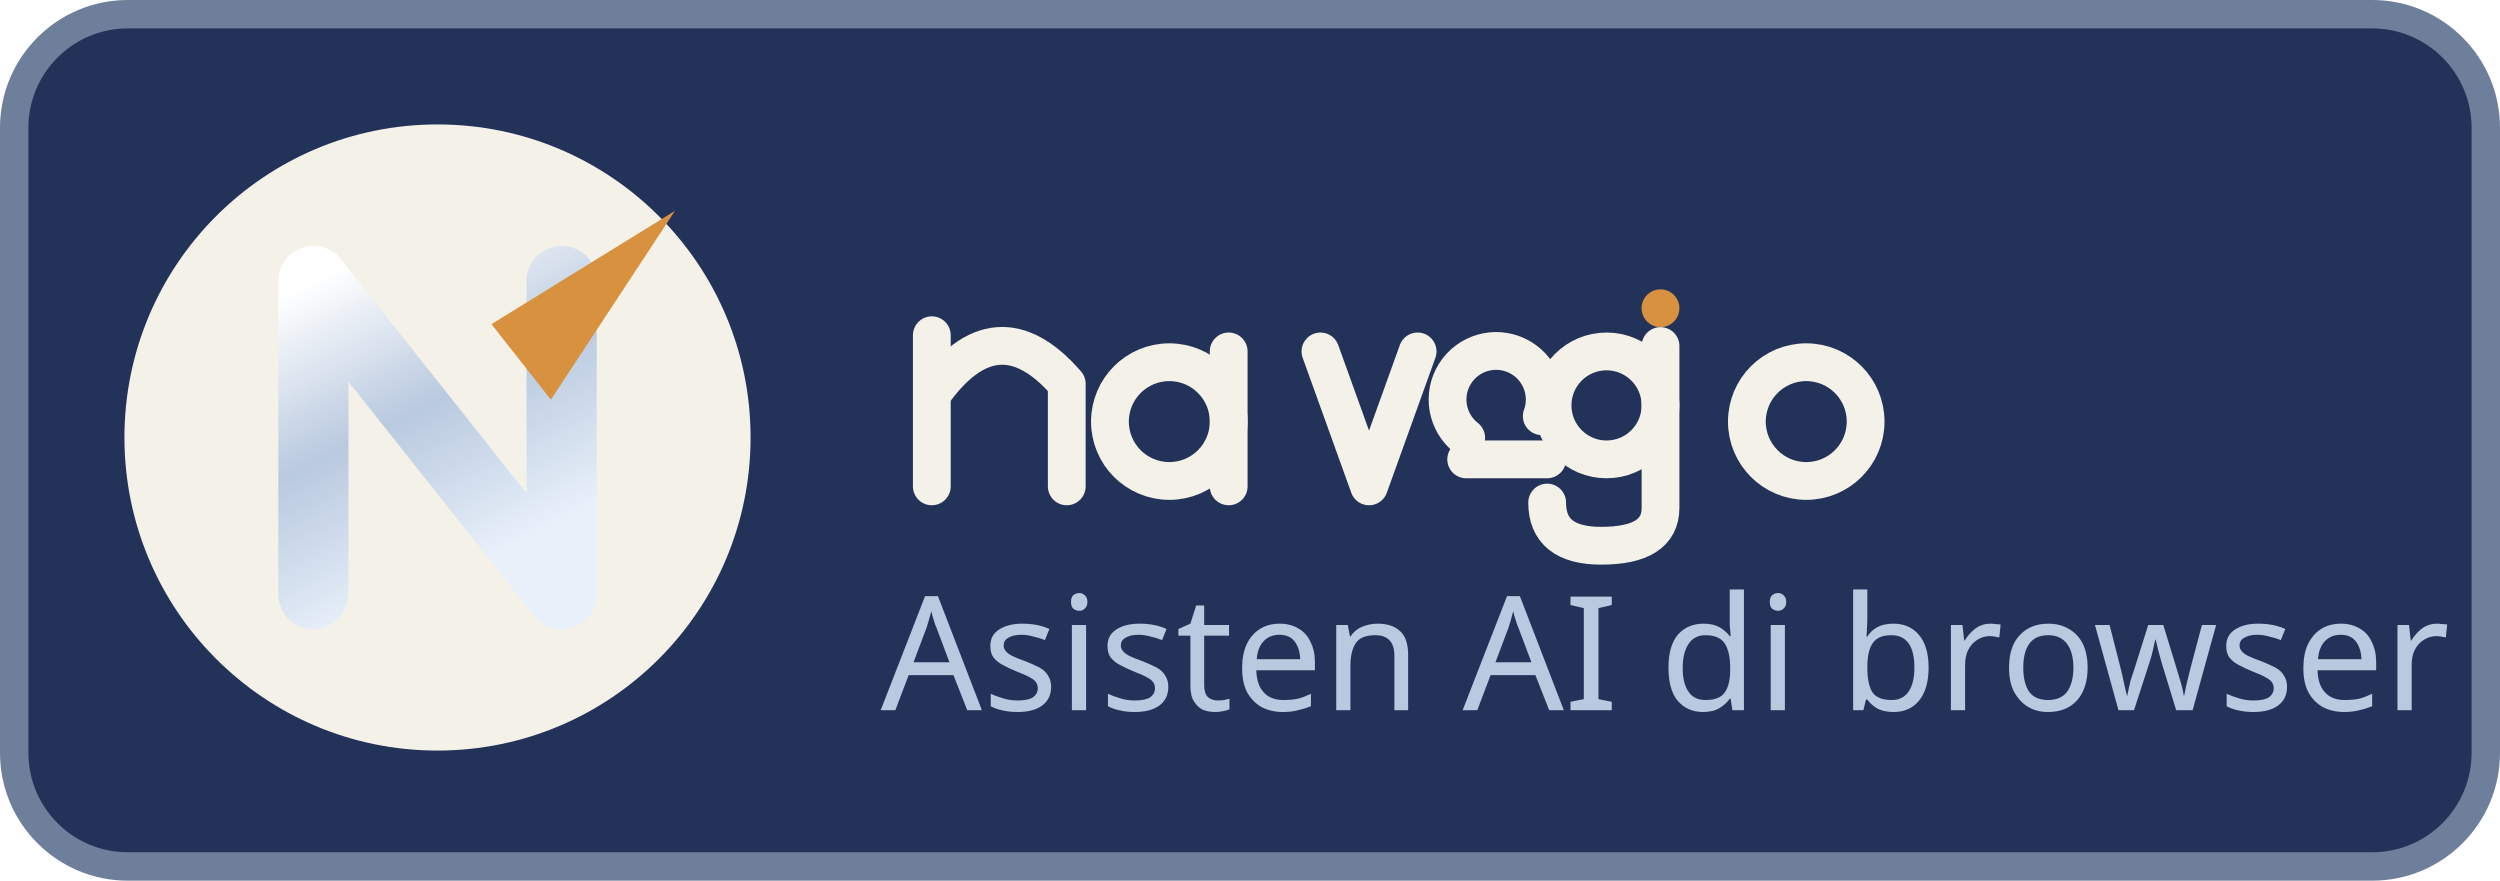
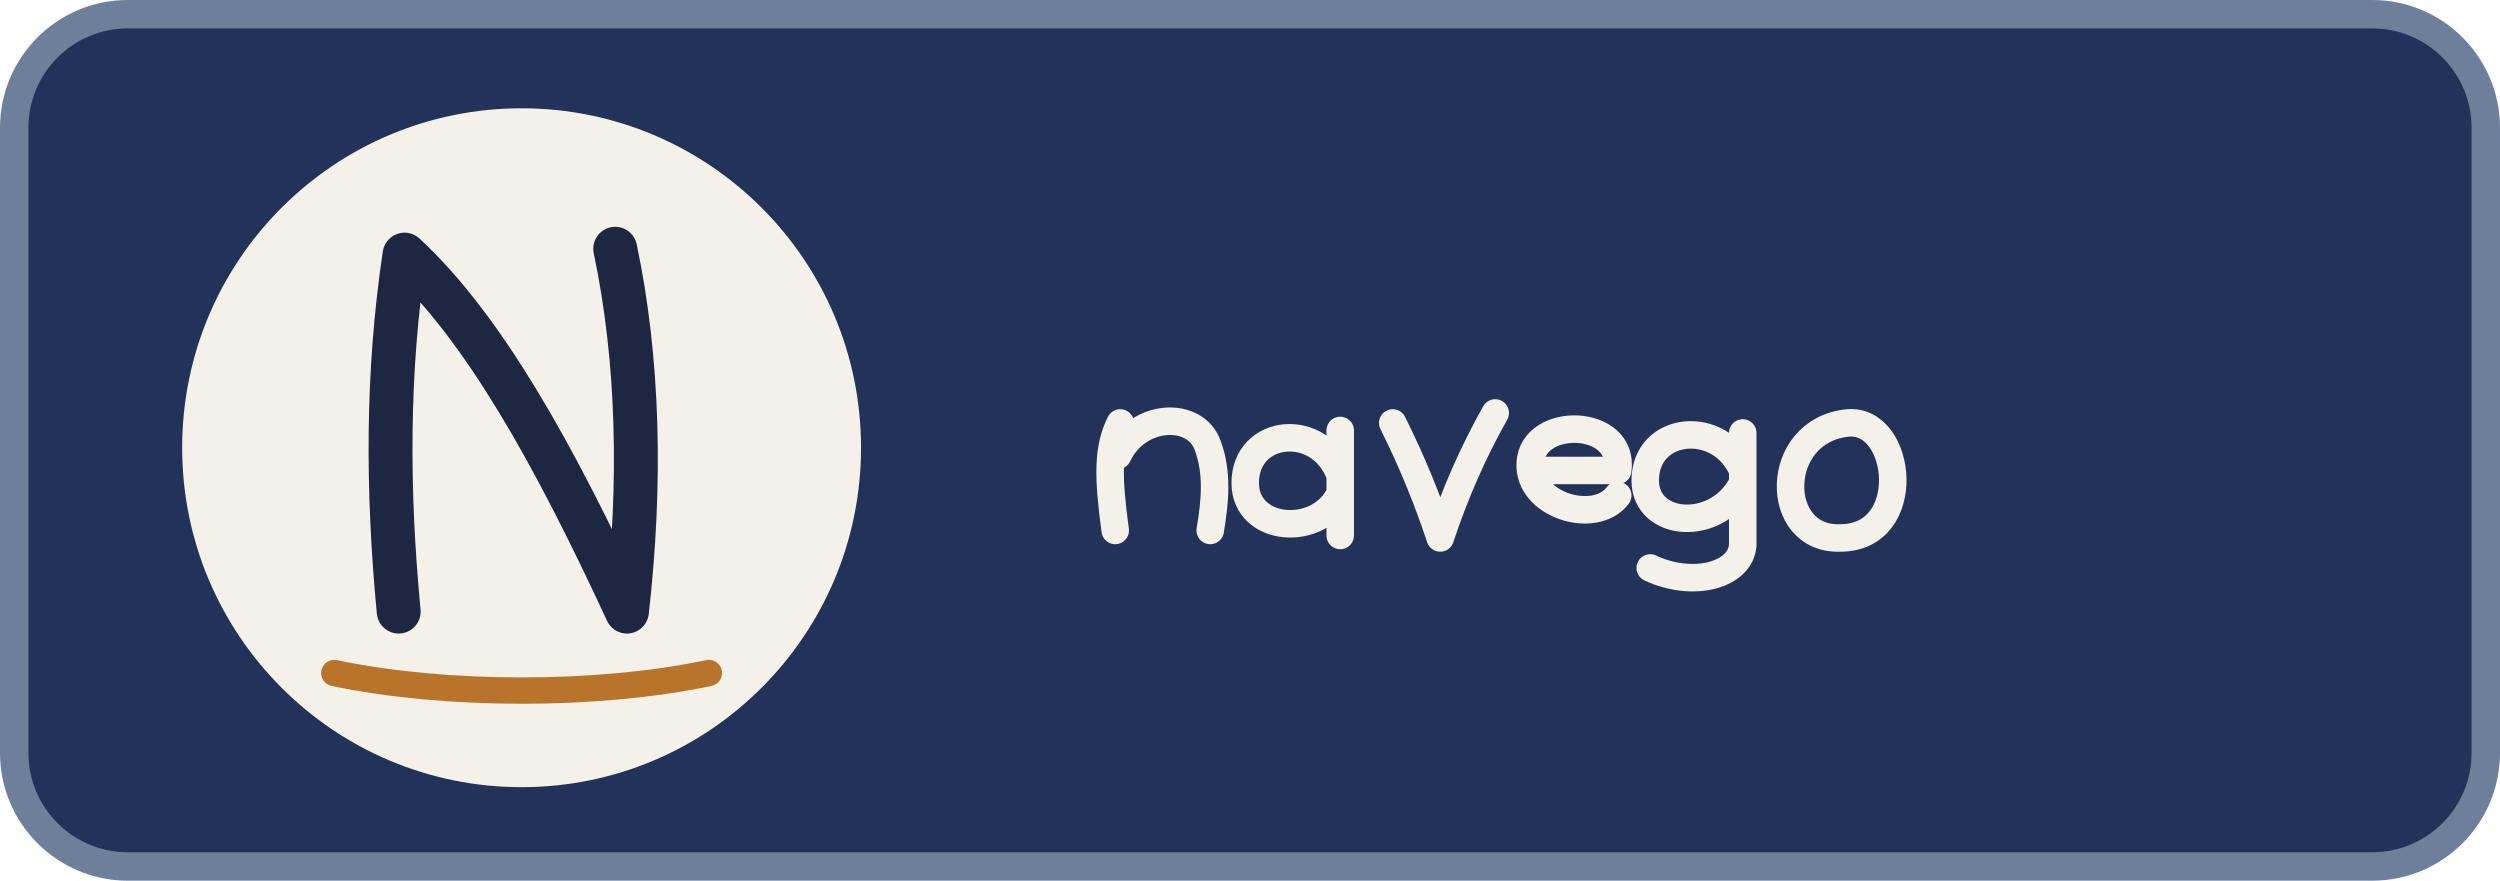
<svg xmlns="http://www.w3.org/2000/svg" width="88" height="31" viewBox="0 0 88 31" role="img" aria-label="Navego - Asisten AI di browser Anda">
  <rect x="0.5" y="0.5" width="87" height="30" rx="4" fill="#233259" stroke="#6d7f9b" />
-   <g transform="translate(4 4) scale(0.095)">
-     <defs>
-       <linearGradient id="bc" x1="0" y1="0" x2="0.4" y2="1">
-         <stop offset="0" stop-color="#ffffff" />
-         <stop offset="0.5" stop-color="#b9c9df" />
-         <stop offset="1" stop-color="#e8f0fa" />
-       </linearGradient>
-     </defs>
+   <g transform="translate(6 3.4) scale(0.103)">
    <circle cx="120" cy="120" r="116" fill="#f4f1e9" />
-     <path d="M74 178 V62 L166 178 V62" fill="none" stroke="url(#bc)" stroke-width="26" stroke-linecap="round" stroke-linejoin="round" />
-     <path d="M140 78 L208 36 L162 106 Z" fill="#d8923f" />
+     <path d="M78 176 C74 134 74 94 80 54 C107 79 131 122 156 176 C161 132 160 90 152 52" fill="none" stroke="#1e2742" stroke-width="15" stroke-linecap="round" stroke-linejoin="round" />
+     <path d="M56 197 C94 205 146 205 184 197" fill="none" stroke="#b8742a" stroke-width="9" stroke-linecap="round" />
  </g>
-   <g transform="translate(29 8) scale(0.095)" color="#f4f1e9">
-     <path d="M40 96 V40" fill="none" stroke="currentColor" stroke-width="14" stroke-linecap="round" stroke-linejoin="round" />
-     <path d="M40 62 Q64 28 90 58 V96" fill="none" stroke="currentColor" stroke-width="14" stroke-linecap="round" stroke-linejoin="round" />
-     <path d="M150 72 a22 22 0 1 0 -44 0 a22 22 0 1 0 44 0" fill="none" stroke="currentColor" stroke-width="14" stroke-linecap="round" stroke-linejoin="round" />
-     <path d="M150 46 V96" fill="none" stroke="currentColor" stroke-width="14" stroke-linecap="round" stroke-linejoin="round" />
-     <path d="M184 46 L202 96 L220 46" fill="none" stroke="currentColor" stroke-width="14" stroke-linecap="round" stroke-linejoin="round" />
-     <path d="M238 78 a18 18 0 1 1 28 -8" fill="none" stroke="currentColor" stroke-width="14" stroke-linecap="round" stroke-linejoin="round" />
-     <path d="M238 86 H268" fill="none" stroke="currentColor" stroke-width="14" stroke-linecap="round" stroke-linejoin="round" />
-     <path d="M310 66 a20 20 0 1 0 -40 0 a20 20 0 1 0 40 0" fill="none" stroke="currentColor" stroke-width="14" stroke-linecap="round" stroke-linejoin="round" />
-     <path d="M310 44 V104 Q310 118 288 118 Q268 118 268 102" fill="none" stroke="currentColor" stroke-width="14" stroke-linecap="round" stroke-linejoin="round" />
-     <path d="M386 72 a22 22 0 1 0 -44 0 a22 22 0 1 0 44 0" fill="none" stroke="currentColor" stroke-width="14" stroke-linecap="round" stroke-linejoin="round" />
-     <circle cx="310" cy="30" r="7" fill="#d8923f" />
+   <g transform="translate(36 10.4) scale(0.088)" fill="none" stroke="#f4f1e9" stroke-width="11" stroke-linecap="round" stroke-linejoin="round">
+     <path d="M37 94 C34 72 34 61 39 51 M38 64 C46 47 69 46 74 60 C78 71 77 82 75 94" />
+     <path d="M127 54 V96 M127 72 C119 50 89 53 89 75 C89 95 119 97 127 79" />
+     <path d="M148 51 C156 67 162 82 167 97 C173 79 180 63 189 47" />
+     <path d="M205 70 H238 M238 70 C241 49 204 48 203 67 C202 84 229 92 238 80" />
+     <path d="M288 55 V100 C287 112 268 117 251 109 M288 70 C279 49 249 52 249 74 C249 93 278 95 288 75" />
+     <path d="M330 51 C352 49 357 97 327 97 C300 98 300 54 330 51 Z" />
  </g>
-   <text x="31" y="25" font-family="Tahoma, Verdana, sans-serif" font-size="5.6" fill="#b9c9df">Asisten AI di browser</text>
</svg>
